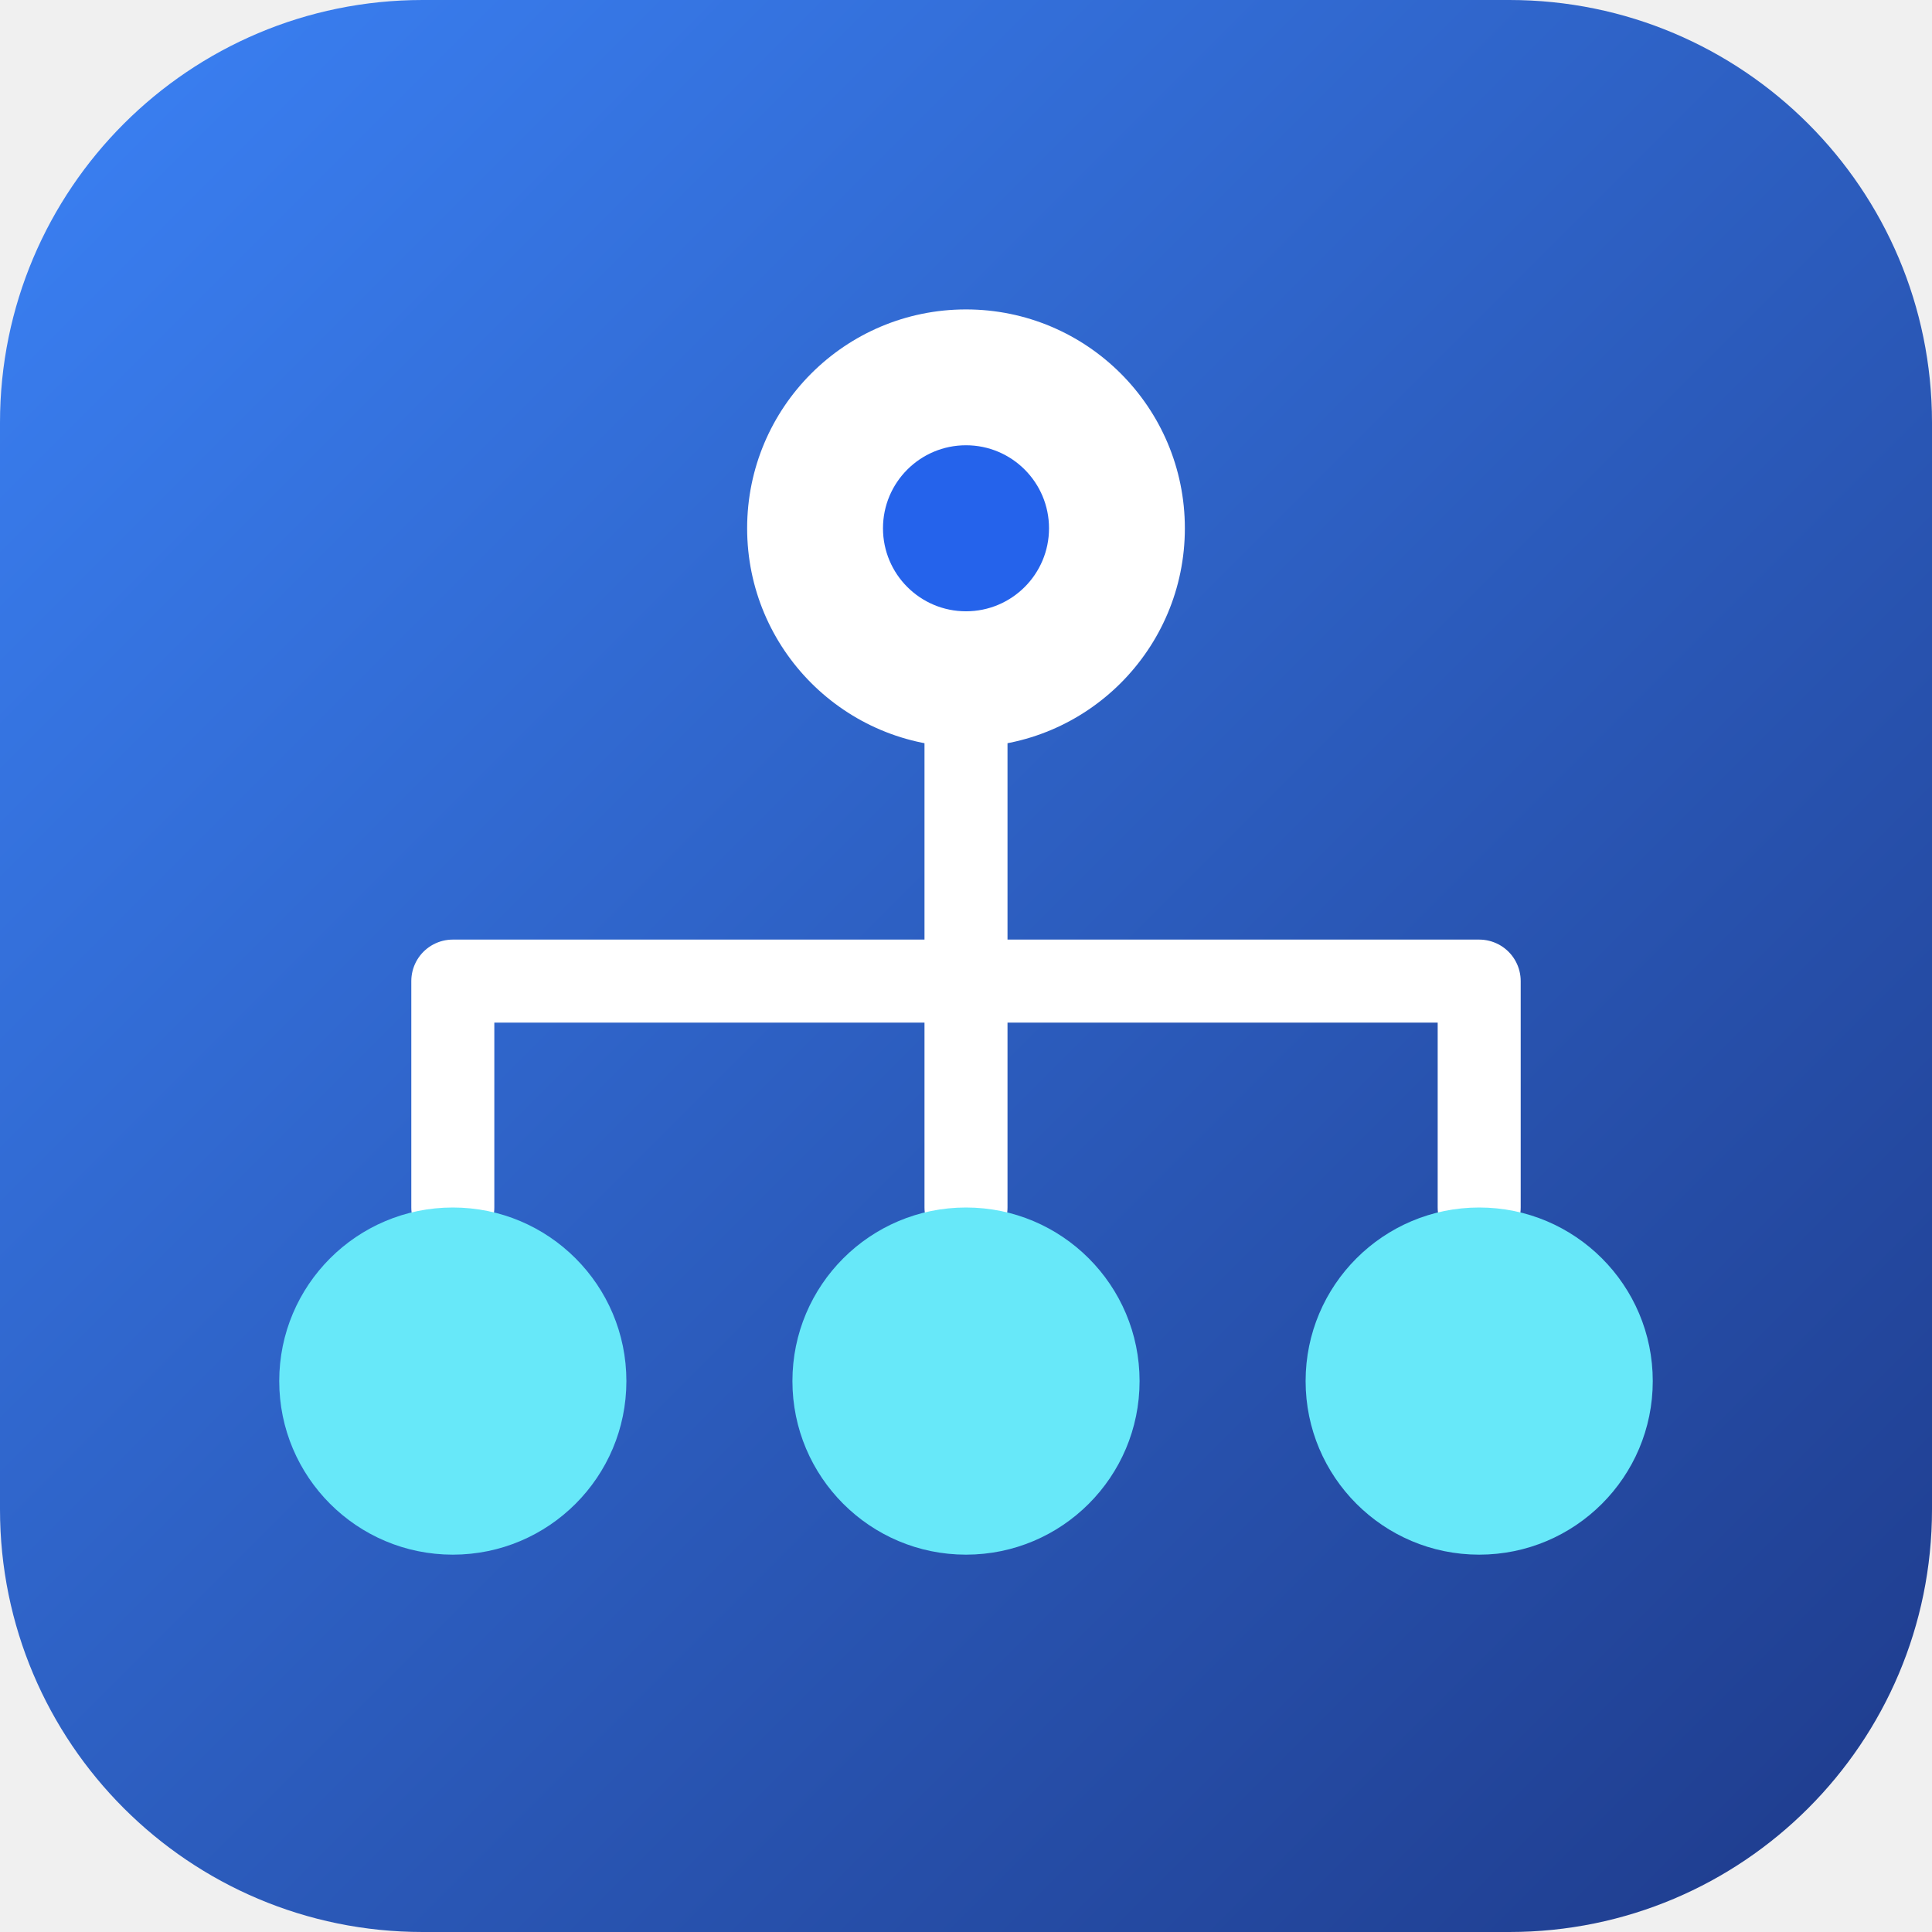
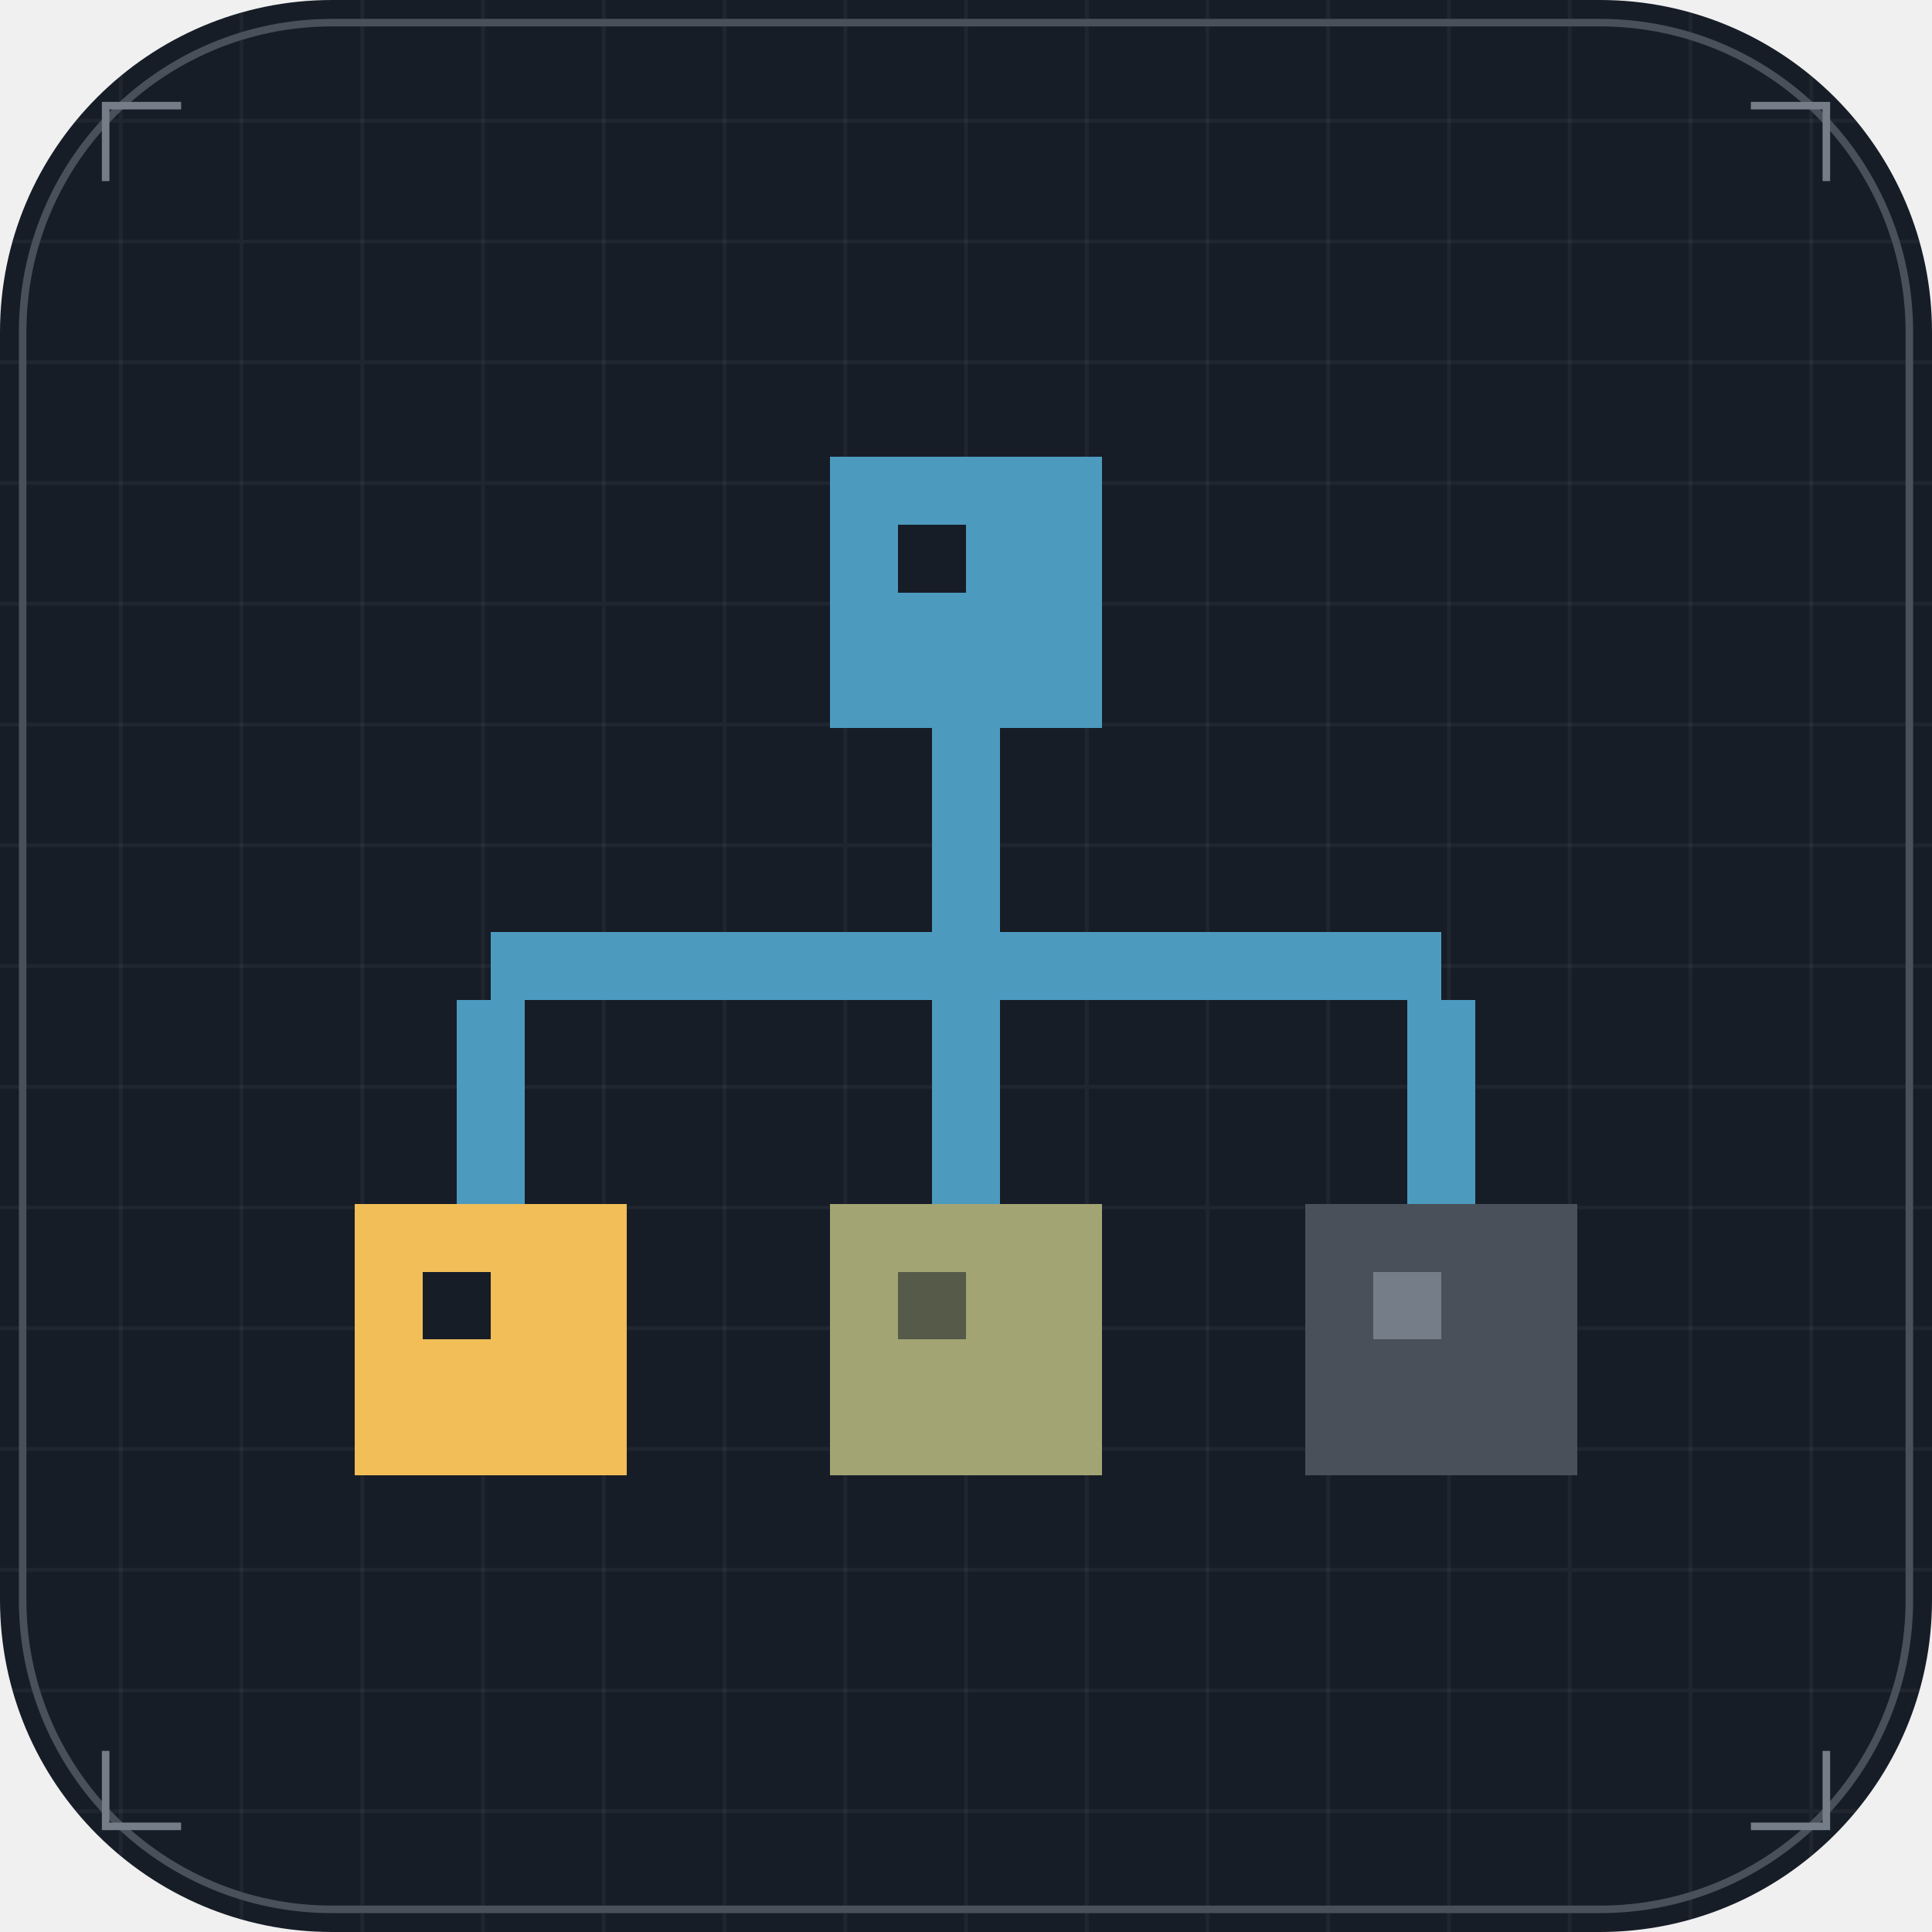
<svg xmlns="http://www.w3.org/2000/svg" viewBox="0 0 512 512" width="512" height="512">
-   <defs>
-     <linearGradient id="g" x1="0" y1="0" x2="1" y2="1">
-       <stop offset="0" stop-color="#3B82F6" />
-       <stop offset="1" stop-color="#1E3A8A" />
-     </linearGradient>
-   </defs>
-   <rect width="512" height="512" rx="112" fill="url(#g)" />
-   <g fill="none" stroke="#FFFFFF" stroke-width="22" stroke-linecap="round" stroke-linejoin="round">
-     <path d="M256 190 V260 M256 260 H120 V320 M256 260 V320 M256 260 H392 V320" />
+   <clipPath id="c">
+     <rect width="512" height="512" rx="88" />
+   </clipPath>
+   <rect width="512" height="512" rx="88" fill="#161d27" />
+   <g clip-path="url(#c)" stroke="#fff" stroke-opacity=".04" stroke-width="1">
+     <path d="M32 0V512M0 32H512" />
+     <path d="M64 0V512M0 64H512" />
+     <path d="M96 0V512M0 96H512" />
+     <path d="M128 0V512M0 128H512" />
+     <path d="M160 0V512M0 160H512" />
+     <path d="M192 0V512M0 192H512" />
+     <path d="M224 0V512M0 224H512" />
+     <path d="M256 0V512M0 256H512" />
+     <path d="M288 0V512M0 288H512" />
+     <path d="M320 0V512M0 320H512" />
+     <path d="M352 0V512M0 352H512" />
+     <path d="M384 0V512M0 384H512" />
+     <path d="M416 0V512M0 416H512" />
+     <path d="M448 0V512M0 448H512" />
+     <path d="M480 0V512M0 480H512" />
  </g>
-   <circle cx="256" cy="140" r="58" fill="#FFFFFF" />
-   <circle cx="256" cy="140" r="22" fill="#2563EB" />
-   <circle cx="120" cy="366" r="46" fill="#67E8F9" />
-   <circle cx="256" cy="366" r="46" fill="#67E8F9" />
-   <circle cx="392" cy="366" r="46" fill="#67E8F9" />
+   <rect x="6" y="6" width="500" height="500" rx="82" fill="none" stroke="#495059" stroke-width="2" />
+   <g stroke="#757d89" stroke-width="2" fill="none">
+     <path d="M28 48V28H48M464 28H484V48M28 464V484H48M484 464V484H464" />
+   </g>
+   <g shape-rendering="crispEdges" transform="translate(-32 -32) scale(1.125)">
+     <rect x="248" y="200" width="16" height="48" fill="#4D9ABF" />
+     <rect x="144" y="248" width="224" height="16" fill="#4D9ABF" />
+     <rect x="136" y="264" width="16" height="48" fill="#4D9ABF" />
+     <rect x="248" y="264" width="16" height="48" fill="#4D9ABF" />
+     <rect x="360" y="264" width="16" height="48" fill="#4D9ABF" />
+     <rect x="224" y="136" width="64" height="64" fill="#4D9ABF" />
+     <rect x="240" y="152" width="16" height="16" fill="#161d27" />
+     <rect x="112" y="312" width="64" height="64" fill="#F1BE58" />
+     <rect x="224" y="312" width="64" height="64" fill="#a3a473" />
+     <rect x="336" y="312" width="64" height="64" fill="#495059" />
+     <rect x="128" y="328" width="16" height="16" fill="#161d27" />
+     <rect x="240" y="328" width="16" height="16" fill="#161d27" opacity=".55" />
+     <rect x="352" y="328" width="16" height="16" fill="#757d89" />
+   </g>
</svg>
